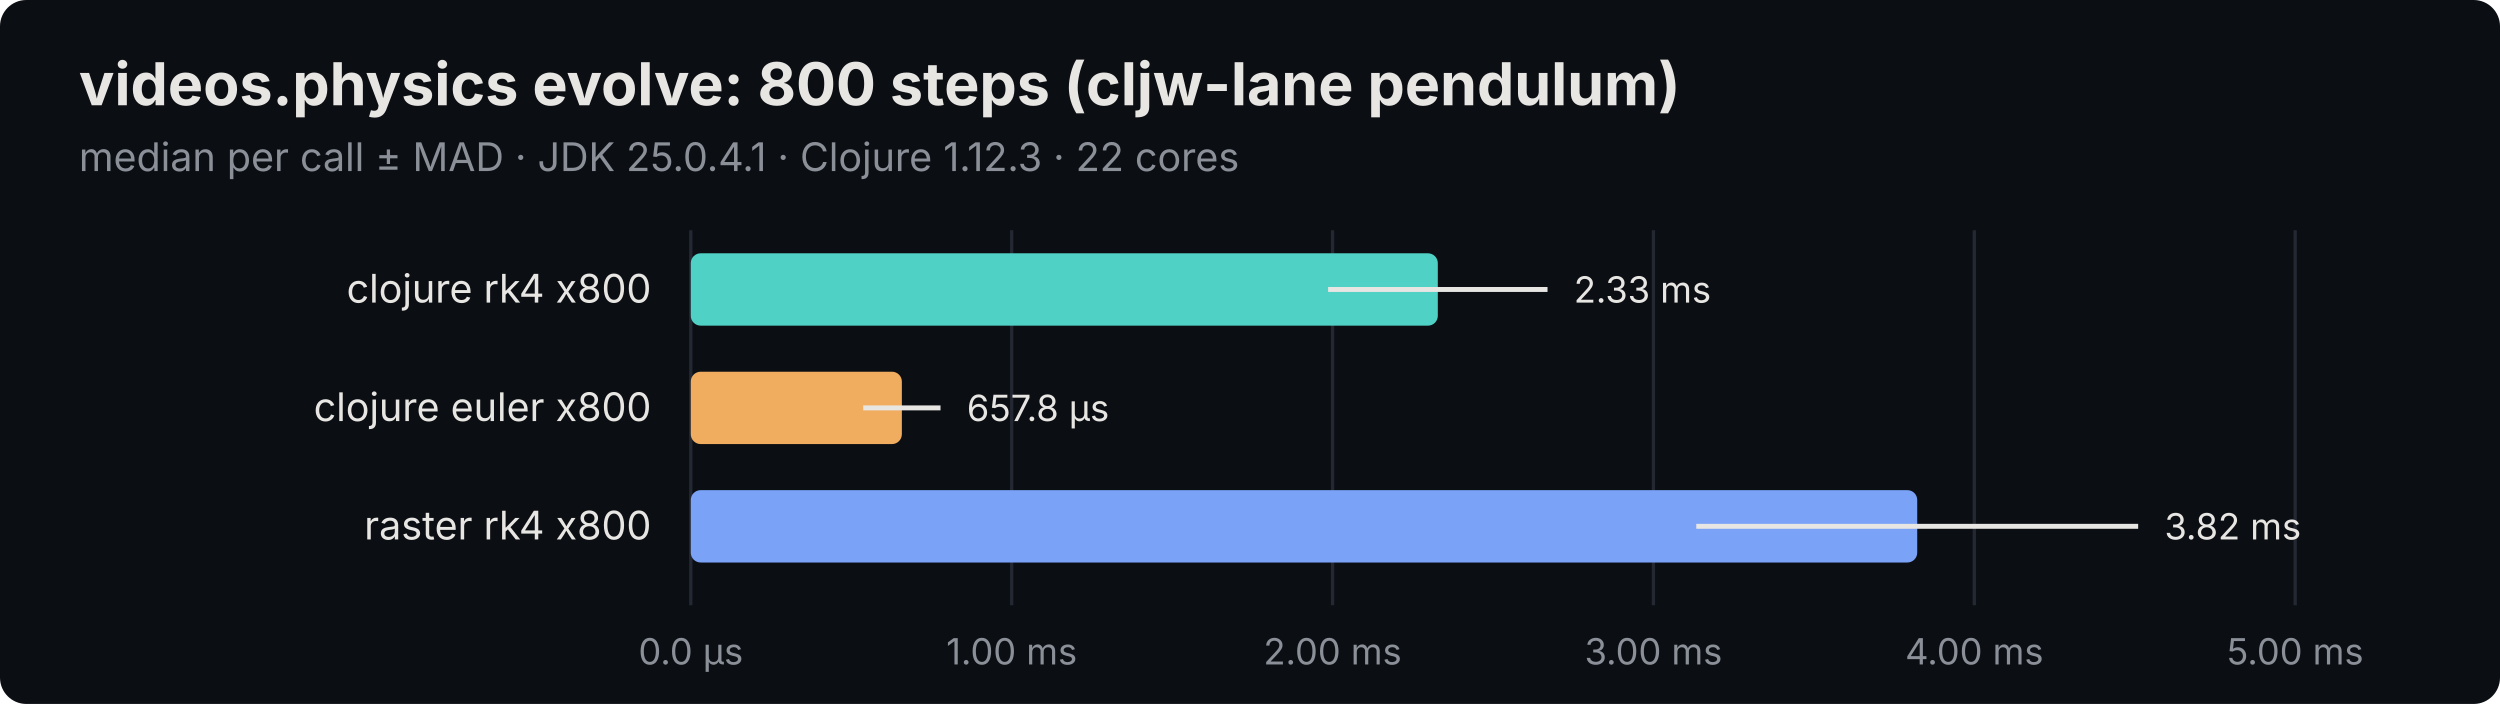
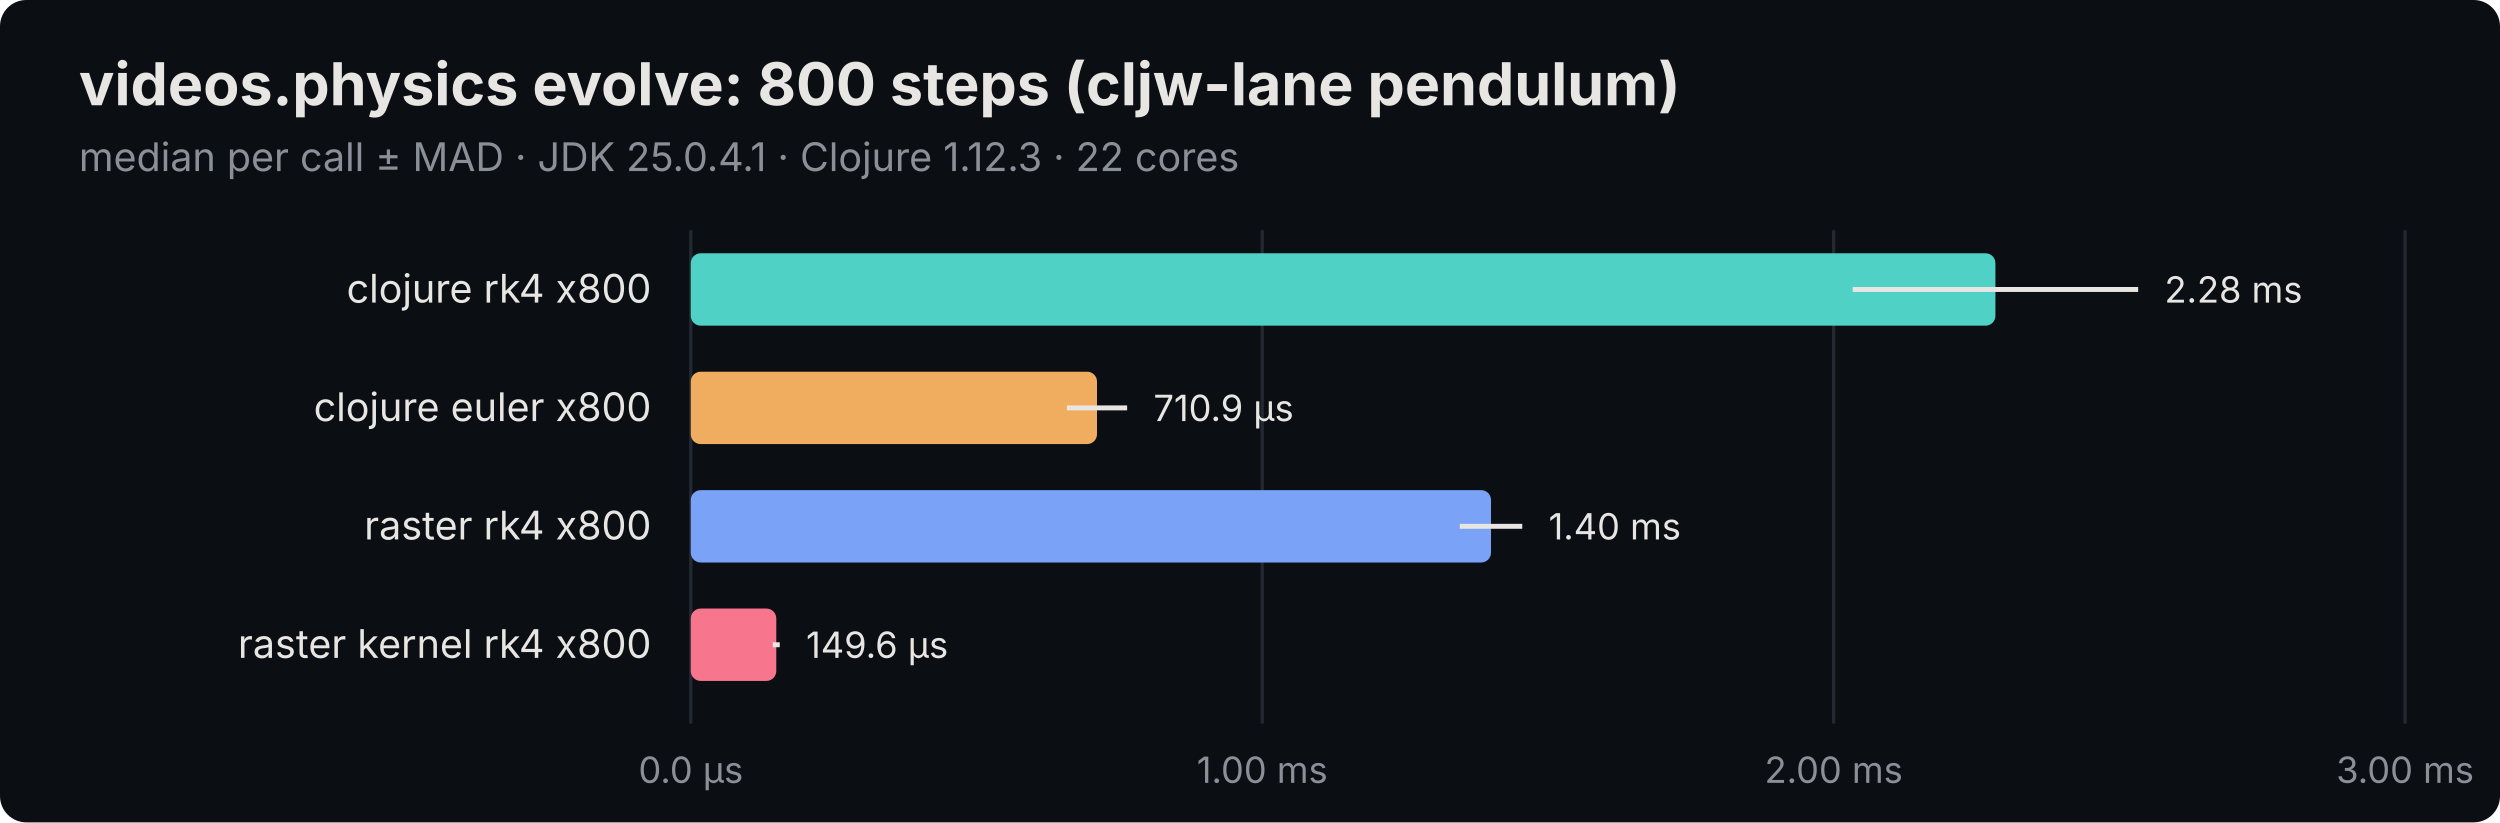
- <svg xmlns="http://www.w3.org/2000/svg" font-family="system-ui, -apple-system, Segoe UI, sans-serif" height="214" viewBox="0 0 760 214" width="760">
-   <rect fill="#0b0e13" height="214" rx="8" width="760" x="0" y="0" />
+ <svg xmlns="http://www.w3.org/2000/svg" font-family="system-ui, -apple-system, Segoe UI, sans-serif" height="250" viewBox="0 0 760 250" width="760">
+   <rect fill="#0b0e13" height="250" rx="8" width="760" x="0" y="0" />
  <text fill="#e8e6e3" font-size="18" font-weight="700" x="24" y="32">videos.physics evolve: 800 steps (cljw-lane pendulum)</text>
  <text fill="#8a8f98" font-size="12" x="24" y="52">median per call ± MAD · JDK 25.0.4.1 · Clojure 1.12.3 · 22 cores</text>
  <g>
-     <line stroke="#232833" x1="210.0" x2="210.0" y1="70" y2="184" />
-     <text fill="#8a8f98" font-size="11" text-anchor="middle" x="210.0" y="202">0.0 µs</text>
+     <line stroke="#232833" x1="210.0" x2="210.0" y1="70" y2="220" />
+     <text fill="#8a8f98" font-size="11" text-anchor="middle" x="210.0" y="238">0.0 µs</text>
  </g>
  <g>
-     <line stroke="#232833" x1="307.547" x2="307.547" y1="70" y2="184" />
-     <text fill="#8a8f98" font-size="11" text-anchor="middle" x="307.547" y="202">1.00 ms</text>
+     <line stroke="#232833" x1="383.714" x2="383.714" y1="70" y2="220" />
+     <text fill="#8a8f98" font-size="11" text-anchor="middle" x="383.714" y="238">1.00 ms</text>
  </g>
  <g>
-     <line stroke="#232833" x1="405.094" x2="405.094" y1="70" y2="184" />
-     <text fill="#8a8f98" font-size="11" text-anchor="middle" x="405.094" y="202">2.00 ms</text>
+     <line stroke="#232833" x1="557.428" x2="557.428" y1="70" y2="220" />
+     <text fill="#8a8f98" font-size="11" text-anchor="middle" x="557.428" y="238">2.00 ms</text>
  </g>
  <g>
-     <line stroke="#232833" x1="502.642" x2="502.642" y1="70" y2="184" />
-     <text fill="#8a8f98" font-size="11" text-anchor="middle" x="502.642" y="202">3.00 ms</text>
-   </g>
-   <g>
-     <line stroke="#232833" x1="600.189" x2="600.189" y1="70" y2="184" />
-     <text fill="#8a8f98" font-size="11" text-anchor="middle" x="600.189" y="202">4.00 ms</text>
-   </g>
-   <g>
-     <line stroke="#232833" x1="697.736" x2="697.736" y1="70" y2="184" />
-     <text fill="#8a8f98" font-size="11" text-anchor="middle" x="697.736" y="202">5.00 ms</text>
+     <line stroke="#232833" x1="731.141" x2="731.141" y1="70" y2="220" />
+     <text fill="#8a8f98" font-size="11" text-anchor="middle" x="731.141" y="238">3.00 ms</text>
  </g>
  <g>
    <text fill="#e8e6e3" font-size="12" text-anchor="end" x="198" y="92">clojure rk4 x800</text>
-     <rect fill="#4fd1c5" height="22" rx="3" width="227.096" x="210" y="77" />
-     <line stroke="#e8e6e3" stroke-width="1.5" x1="403.747" x2="470.445" y1="88" y2="88" />
-     <text fill="#e8e6e3" font-size="11" x="478.445" y="92">2.33 ms</text>
+     <rect fill="#4fd1c5" height="22" rx="3" width="396.608" x="210" y="77" />
+     <line stroke="#e8e6e3" stroke-width="1.5" x1="563.216" x2="650.0" y1="88" y2="88" />
+     <text fill="#e8e6e3" font-size="11" x="658.0" y="92">2.28 ms</text>
  </g>
  <g>
    <text fill="#e8e6e3" font-size="12" text-anchor="end" x="198" y="128">clojure euler x800</text>
-     <rect fill="#f0ac5f" height="22" rx="3" width="64.168" x="210" y="113" />
-     <line stroke="#e8e6e3" stroke-width="1.5" x1="262.421" x2="285.915" y1="124" y2="124" />
-     <text fill="#e8e6e3" font-size="11" x="293.915" y="128">657.8 µs</text>
+     <rect fill="#f0ac5f" height="22" rx="3" width="123.491" x="210" y="113" />
+     <line stroke="#e8e6e3" stroke-width="1.5" x1="324.336" x2="342.647" y1="124" y2="124" />
+     <text fill="#e8e6e3" font-size="11" x="350.647" y="128">710.9 µs</text>
  </g>
  <g>
    <text fill="#e8e6e3" font-size="12" text-anchor="end" x="198" y="164">raster rk4 x800</text>
-     <rect fill="#7aa2f7" height="22" rx="3" width="372.836" x="210" y="149" />
-     <line stroke="#e8e6e3" stroke-width="1.5" x1="515.672" x2="650.0" y1="160" y2="160" />
-     <text fill="#e8e6e3" font-size="11" x="658.0" y="164">3.82 ms</text>
+     <rect fill="#7aa2f7" height="22" rx="3" width="243.267" x="210" y="149" />
+     <line stroke="#e8e6e3" stroke-width="1.5" x1="443.766" x2="462.768" y1="160" y2="160" />
+     <text fill="#e8e6e3" font-size="11" x="470.768" y="164">1.40 ms</text>
+   </g>
+   <g>
+     <text fill="#e8e6e3" font-size="12" text-anchor="end" x="198" y="200">raster kernel rk4 x800</text>
+     <rect fill="#f7768e" height="22" rx="3" width="25.992" x="210" y="185" />
+     <line stroke="#e8e6e3" stroke-width="1.5" x1="234.936" x2="237.048" y1="196" y2="196" />
+     <text fill="#e8e6e3" font-size="11" x="245.048" y="200">149.6 µs</text>
  </g>
</svg>
